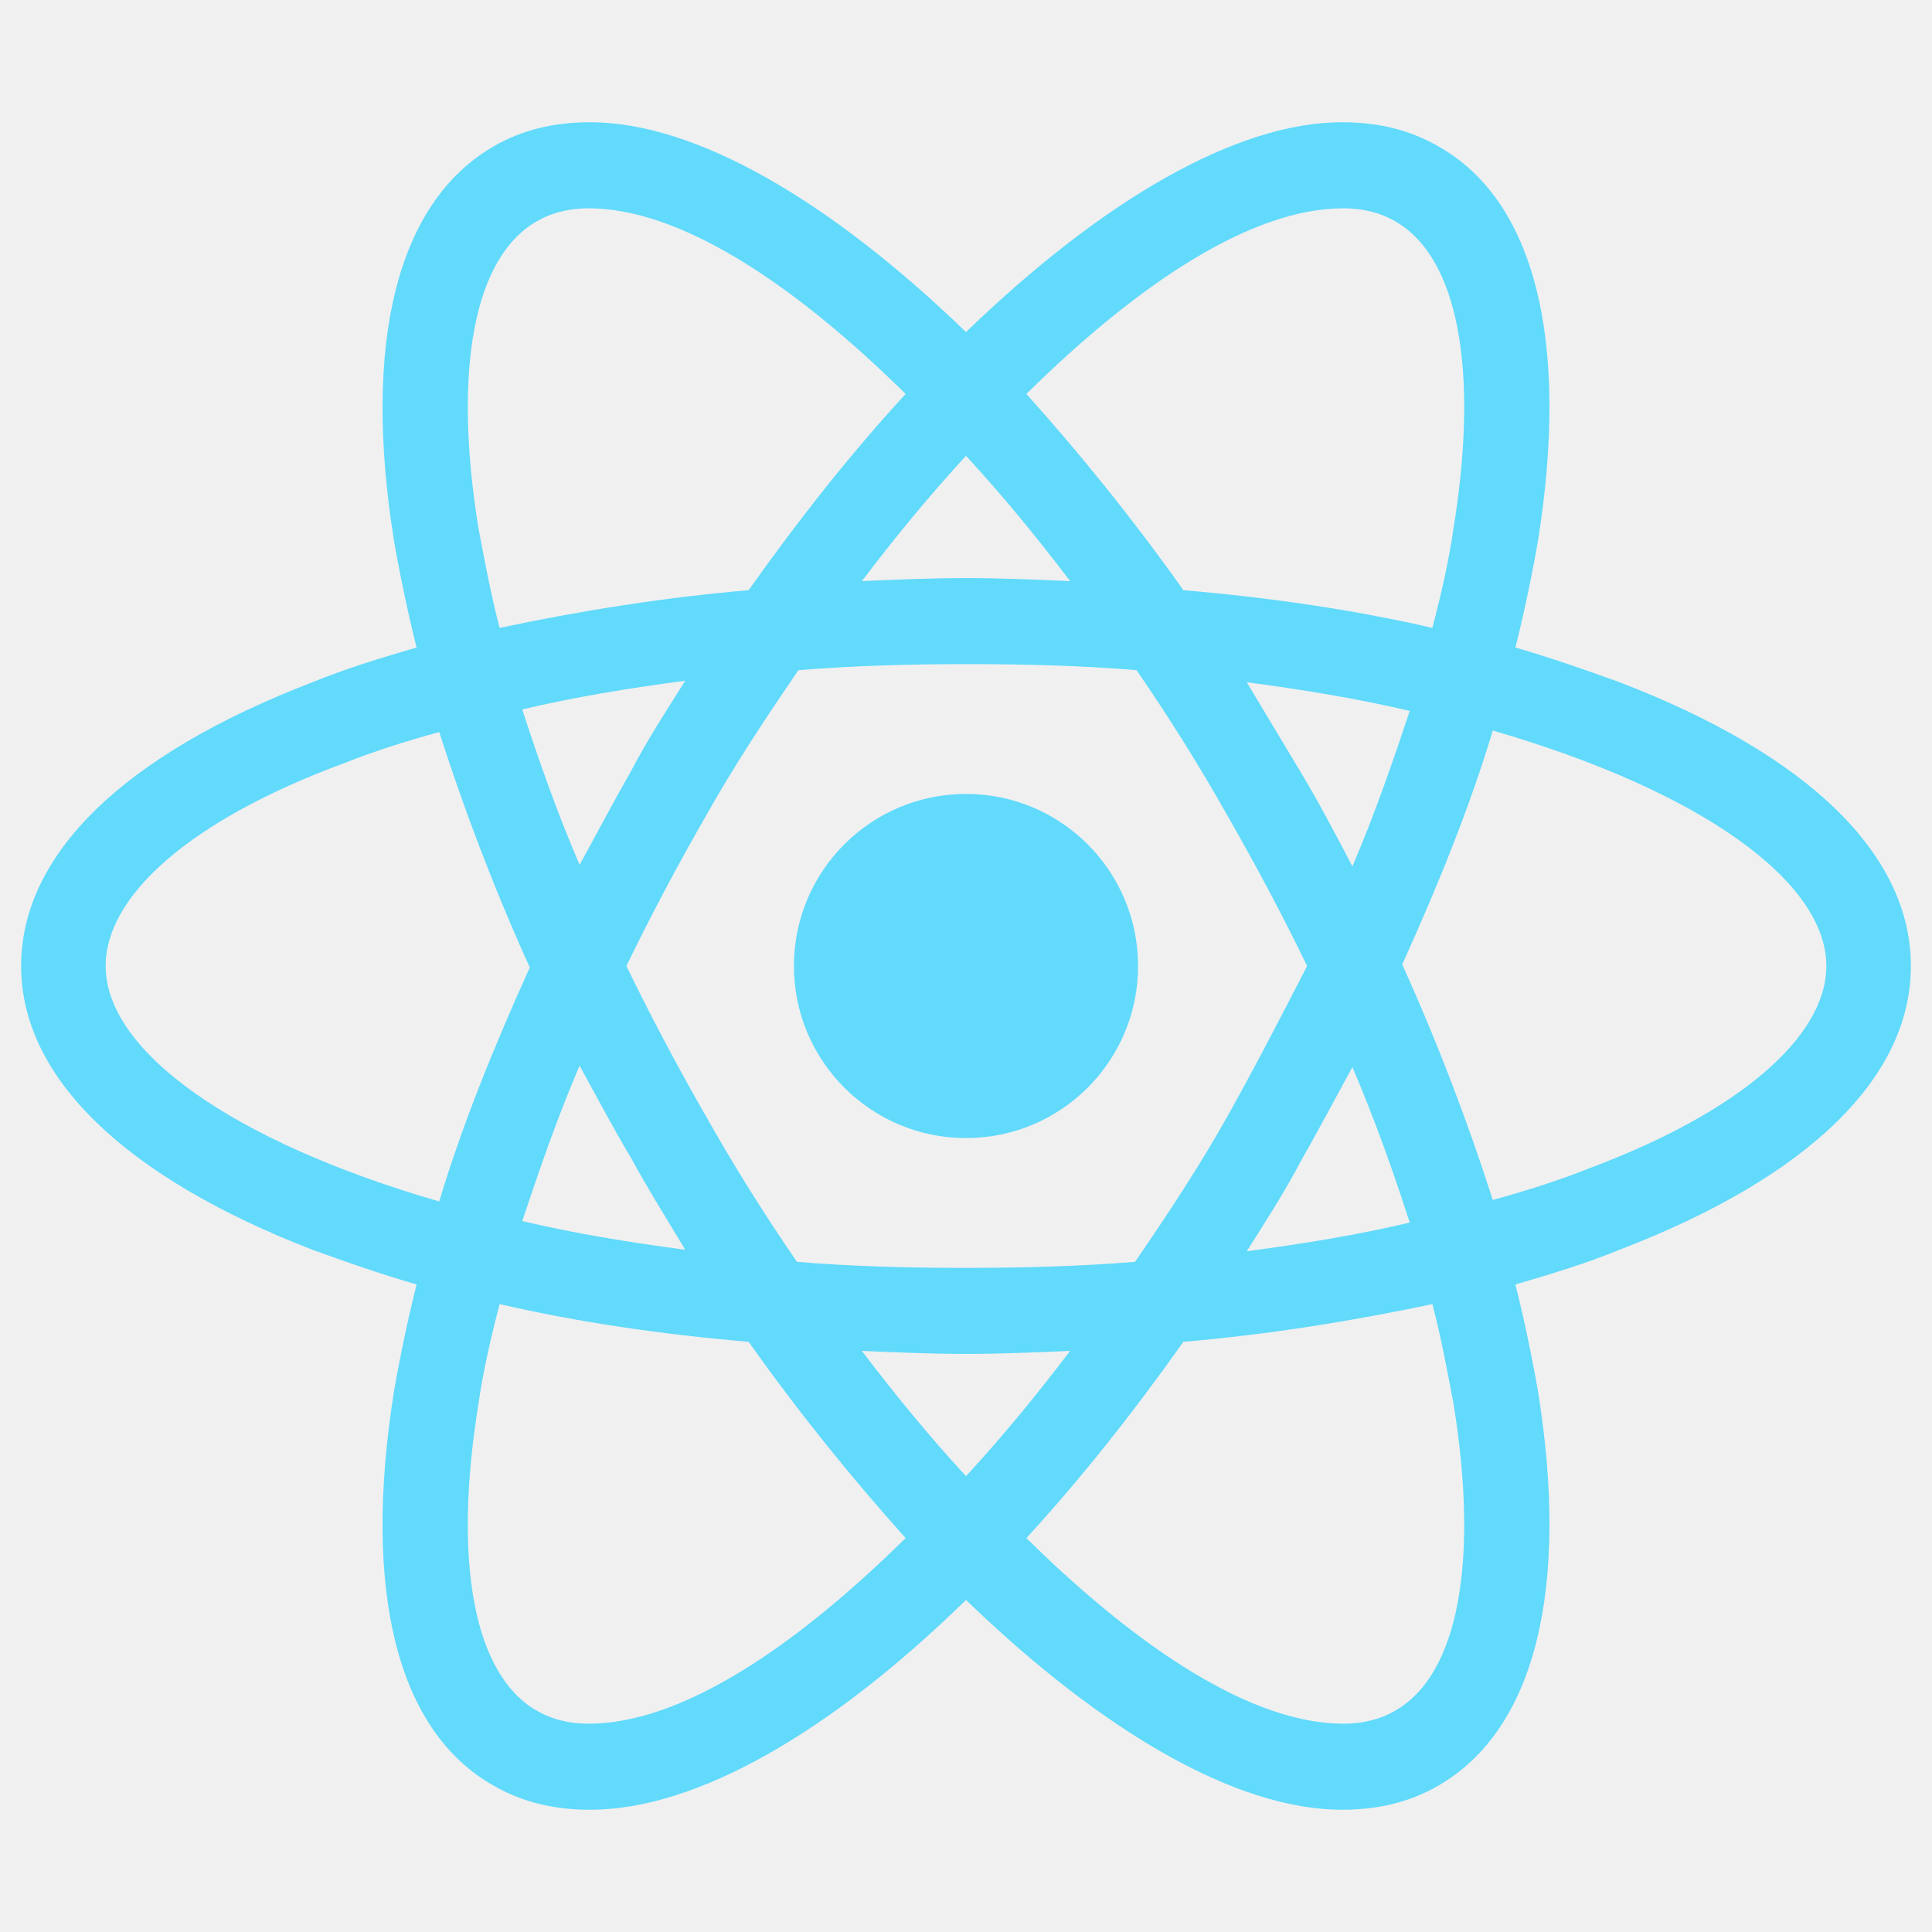
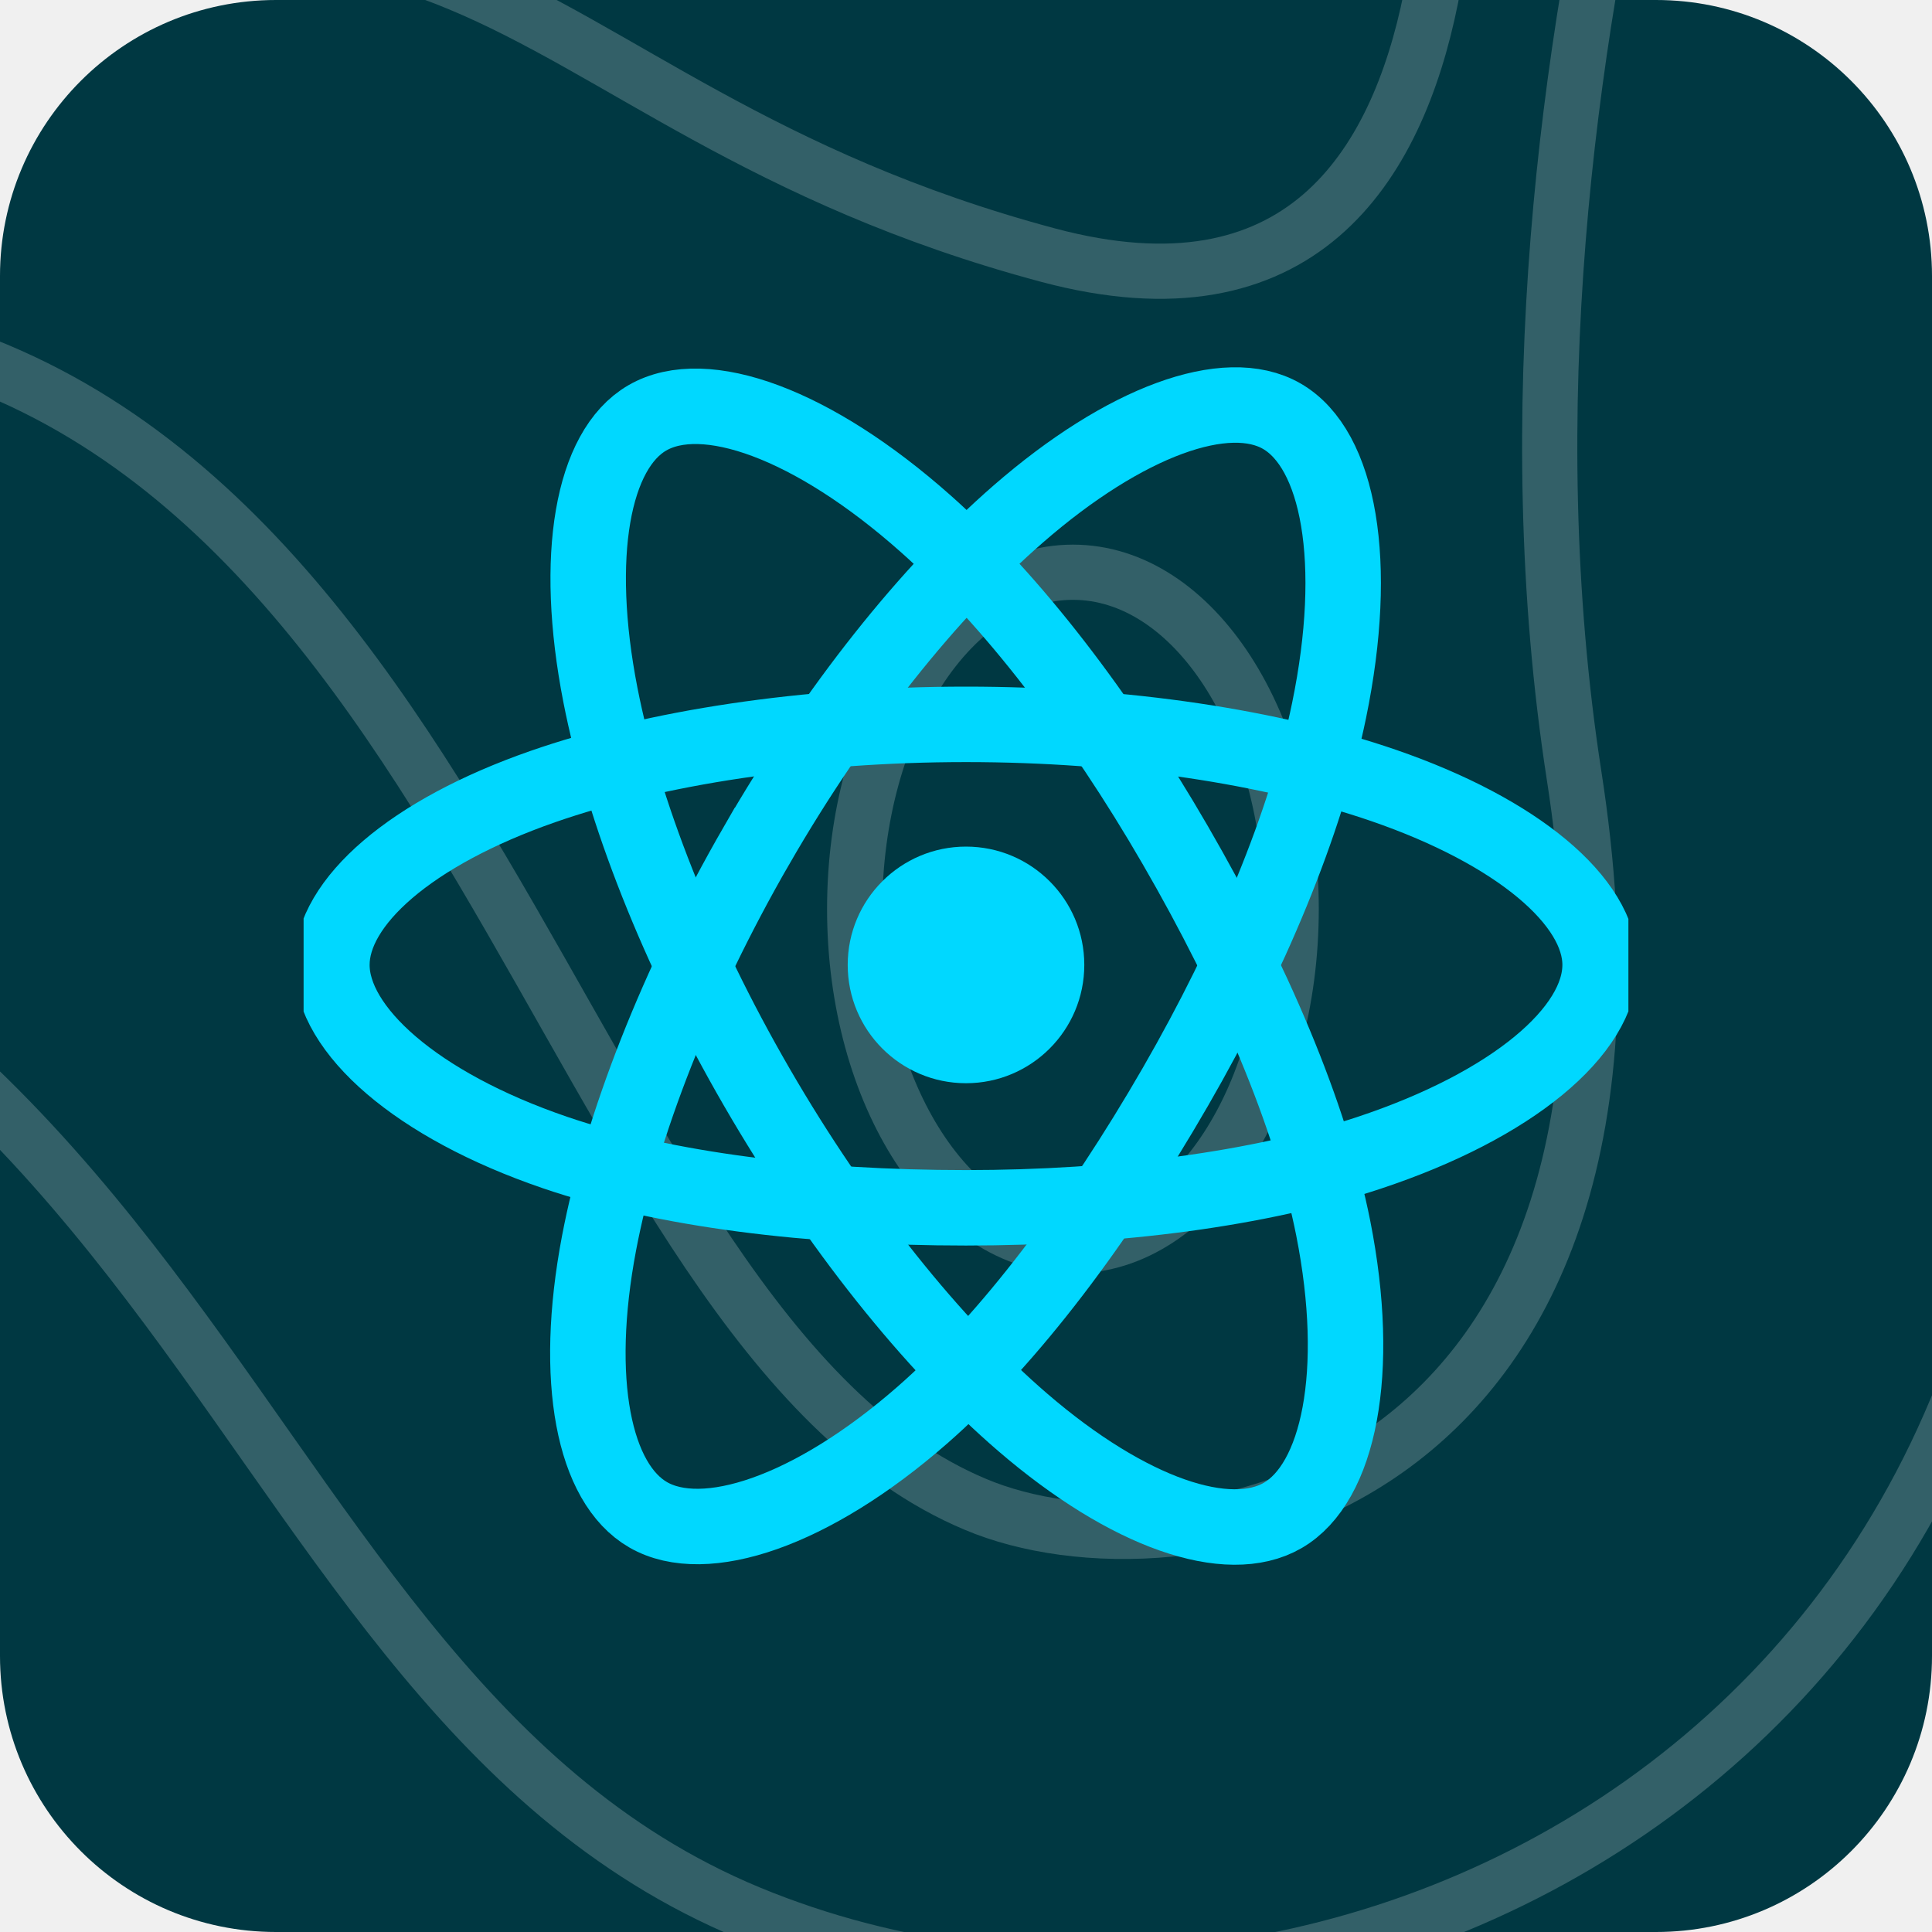
- <svg xmlns="http://www.w3.org/2000/svg" enable-background="new 0 0 128 128" viewBox="0 0 128 128">
-   <g fill="#61DAFB">
-     <circle cx="64" cy="64" r="11.4" />
-     <path d="M107.3 45.2c-2.2-.8-4.5-1.6-6.9-2.3.6-2.4 1.1-4.8 1.5-7.1 2.1-13.2-.2-22.5-6.6-26.1-1.9-1.1-4-1.6-6.4-1.6-7 0-15.9 5.2-24.9 13.9-9-8.7-17.9-13.9-24.9-13.9-2.4 0-4.5.5-6.4 1.6-6.4 3.7-8.7 13-6.6 26.1.4 2.3.9 4.7 1.5 7.1-2.4.7-4.7 1.4-6.9 2.3-12.5 4.8-19.3 11.4-19.3 18.8s6.9 14 19.3 18.8c2.2.8 4.5 1.6 6.9 2.3-.6 2.4-1.1 4.8-1.5 7.1-2.1 13.2.2 22.5 6.6 26.1 1.9 1.1 4 1.6 6.4 1.6 7.1 0 16-5.2 24.9-13.9 9 8.7 17.9 13.9 24.9 13.9 2.4 0 4.5-.5 6.4-1.6 6.4-3.7 8.7-13 6.6-26.1-.4-2.3-.9-4.7-1.5-7.1 2.4-.7 4.7-1.4 6.9-2.3 12.5-4.8 19.3-11.4 19.3-18.8s-6.8-14-19.3-18.8zm-14.8-30.5c4.1 2.4 5.5 9.8 3.8 20.3-.3 2.1-.8 4.3-1.4 6.6-5.2-1.2-10.7-2-16.5-2.5-3.4-4.8-6.9-9.1-10.4-13 7.4-7.3 14.9-12.3 21-12.3 1.3 0 2.5.3 3.5.9zm-11.2 59.3c-1.8 3.2-3.9 6.4-6.1 9.6-3.7.3-7.4.4-11.2.4-3.9 0-7.6-.1-11.2-.4-2.2-3.2-4.2-6.4-6-9.6-1.9-3.3-3.7-6.7-5.3-10 1.6-3.3 3.4-6.7 5.3-10 1.8-3.2 3.9-6.4 6.1-9.6 3.7-.3 7.4-.4 11.2-.4 3.9 0 7.6.1 11.2.4 2.2 3.2 4.2 6.4 6 9.6 1.9 3.3 3.7 6.7 5.3 10-1.7 3.3-3.4 6.6-5.3 10zm8.3-3.3c1.5 3.5 2.7 6.9 3.8 10.3-3.4.8-7 1.4-10.8 1.9 1.2-1.9 2.5-3.9 3.6-6 1.2-2.1 2.3-4.2 3.4-6.2zm-25.6 27.1c-2.4-2.6-4.7-5.4-6.9-8.3 2.3.1 4.6.2 6.9.2 2.3 0 4.6-.1 6.9-.2-2.2 2.9-4.5 5.7-6.9 8.3zm-18.6-15c-3.8-.5-7.4-1.1-10.8-1.9 1.1-3.3 2.3-6.8 3.8-10.3 1.1 2 2.2 4.1 3.4 6.1 1.2 2.2 2.4 4.1 3.6 6.1zm-7-25.5c-1.5-3.5-2.7-6.9-3.8-10.3 3.4-.8 7-1.4 10.8-1.9-1.2 1.9-2.5 3.9-3.6 6-1.2 2.1-2.3 4.2-3.4 6.2zm25.6-27.1c2.4 2.6 4.7 5.4 6.9 8.3-2.3-.1-4.6-.2-6.9-.2-2.3 0-4.6.1-6.9.2 2.2-2.9 4.5-5.7 6.9-8.3zm22.2 21l-3.6-6c3.8.5 7.4 1.1 10.8 1.9-1.1 3.3-2.3 6.8-3.8 10.3-1.1-2.1-2.2-4.2-3.4-6.2zm-54.5-16.2c-1.7-10.5-.3-17.9 3.8-20.3 1-.6 2.2-.9 3.5-.9 6 0 13.5 4.9 21 12.3-3.5 3.8-7 8.2-10.4 13-5.8.5-11.3 1.4-16.5 2.5-.6-2.3-1-4.5-1.4-6.6zm-24.7 29c0-4.7 5.7-9.7 15.7-13.4 2-.8 4.2-1.5 6.4-2.1 1.6 5 3.6 10.3 6 15.6-2.4 5.3-4.5 10.5-6 15.5-13.8-4-22.1-10-22.1-15.6zm28.5 49.3c-4.1-2.4-5.5-9.8-3.8-20.3.3-2.1.8-4.3 1.4-6.6 5.2 1.2 10.7 2 16.5 2.5 3.4 4.8 6.9 9.1 10.4 13-7.4 7.3-14.9 12.3-21 12.3-1.3 0-2.5-.3-3.5-.9zm60.8-20.3c1.7 10.5.3 17.9-3.8 20.3-1 .6-2.2.9-3.5.9-6 0-13.5-4.9-21-12.3 3.5-3.8 7-8.2 10.4-13 5.8-.5 11.3-1.4 16.5-2.5.6 2.3 1 4.5 1.4 6.6zm9-15.6c-2 .8-4.2 1.5-6.4 2.1-1.6-5-3.6-10.3-6-15.6 2.4-5.3 4.5-10.5 6-15.5 13.8 4 22.1 10 22.1 15.6 0 4.7-5.8 9.7-15.7 13.4z" />
+ <svg xmlns="http://www.w3.org/2000/svg" width="70" height="70" viewBox="0 0 70 70" fill="none">
+   <g clip-path="url(#clip0)">
+     <rect width="70" height="70" rx="10" fill="#003842" />
+     <path d="M94.857 -15.518C94.857 -15.518 68.479 -2.956 73.161 28.121C78.413 62.967 47.953 77.922 27.141 69.308C6.329 60.664 7.785 28.689 -31.783 27.702C-72.207 26.715 -80.715 -13.544 -80.715 -13.544" stroke="white" stroke-opacity="0.2" stroke-width="2" stroke-miterlimit="10" />
+     <path d="M64.368 -24.881C64.368 -24.881 52.948 1.68 57.031 28.091C61.142 54.502 42.671 57.613 35.334 54.502C20.089 48.101 17.149 13.824 -7.46 11.61C-25.959 9.935 -50.853 23.186 -64.042 -6.874" stroke="white" stroke-opacity="0.2" stroke-width="2" stroke-miterlimit="10" />
+     <path d="M52.063 -13.036C52.063 -13.036 56.174 14.093 37.989 9.248C17.149 3.684 17.463 -9.357 -8.916 2.966C-18.308 7.363 -56.106 8.649 -48.483 -15.518" stroke="white" stroke-opacity="0.2" stroke-width="2" stroke-miterlimit="10" />
+     <path d="M38.874 45.14C43.242 45.14 46.782 39.677 46.782 32.937C46.782 26.197 43.242 20.733 38.874 20.733C34.507 20.733 30.966 26.197 30.966 32.937C30.966 39.677 34.507 45.14 38.874 45.14Z" stroke="white" stroke-opacity="0.2" stroke-width="2" stroke-miterlimit="10" />
+     <g clip-path="url(#clip1)">
+       <path d="M35 39.247C37.367 39.247 39.286 37.328 39.286 34.96C39.286 32.593 37.367 30.674 35 30.674C32.633 30.674 30.714 32.593 30.714 34.96C30.714 37.328 32.633 39.247 35 39.247Z" fill="#00D8FF" />
+       <path fill-rule="evenodd" clip-rule="evenodd" d="M35 26.245C40.755 26.245 46.101 27.071 50.132 28.459C54.989 30.131 57.975 32.665 57.975 34.96C57.975 37.352 54.81 40.044 49.595 41.772C45.652 43.079 40.463 43.761 35 43.761C29.399 43.761 24.096 43.12 20.108 41.758C15.063 40.034 12.025 37.306 12.025 34.96C12.025 32.684 14.876 30.169 19.664 28.5C23.71 27.089 29.188 26.245 34.999 26.245H35Z" stroke="#00D8FF" stroke-width="2.734" />
+       <path fill-rule="evenodd" clip-rule="evenodd" d="M27.414 30.628C30.289 25.643 33.675 21.424 36.891 18.625C40.765 15.253 44.453 13.933 46.441 15.079C48.512 16.274 49.264 20.361 48.155 25.742C47.318 29.81 45.316 34.646 42.587 39.378C39.788 44.23 36.584 48.505 33.412 51.277C29.398 54.786 25.518 56.056 23.485 54.884C21.514 53.748 20.759 50.021 21.705 45.039C22.505 40.829 24.511 35.662 27.413 30.628L27.414 30.628Z" stroke="#00D8FF" stroke-width="2.734" />
+       <path fill-rule="evenodd" clip-rule="evenodd" d="M27.421 39.391C24.538 34.411 22.575 29.37 21.755 25.186C20.769 20.145 21.466 16.291 23.453 15.141C25.522 13.943 29.438 15.333 33.546 18.981C36.653 21.739 39.842 25.887 42.579 30.615C45.386 35.463 47.489 40.373 48.307 44.506C49.342 49.736 48.504 53.733 46.474 54.908C44.504 56.048 40.899 54.841 37.055 51.533C33.807 48.738 30.332 44.42 27.421 39.391V39.391Z" stroke="#00D8FF" stroke-width="2.734" />
+     </g>
  </g>
+   <defs>
+     <clipPath id="clip0">
+       <rect width="70" height="70" rx="10" fill="white" />
+     </clipPath>
+     <clipPath id="clip1">
+       <rect width="48" height="48" fill="white" transform="translate(11 11)" />
+     </clipPath>
+   </defs>
</svg>
